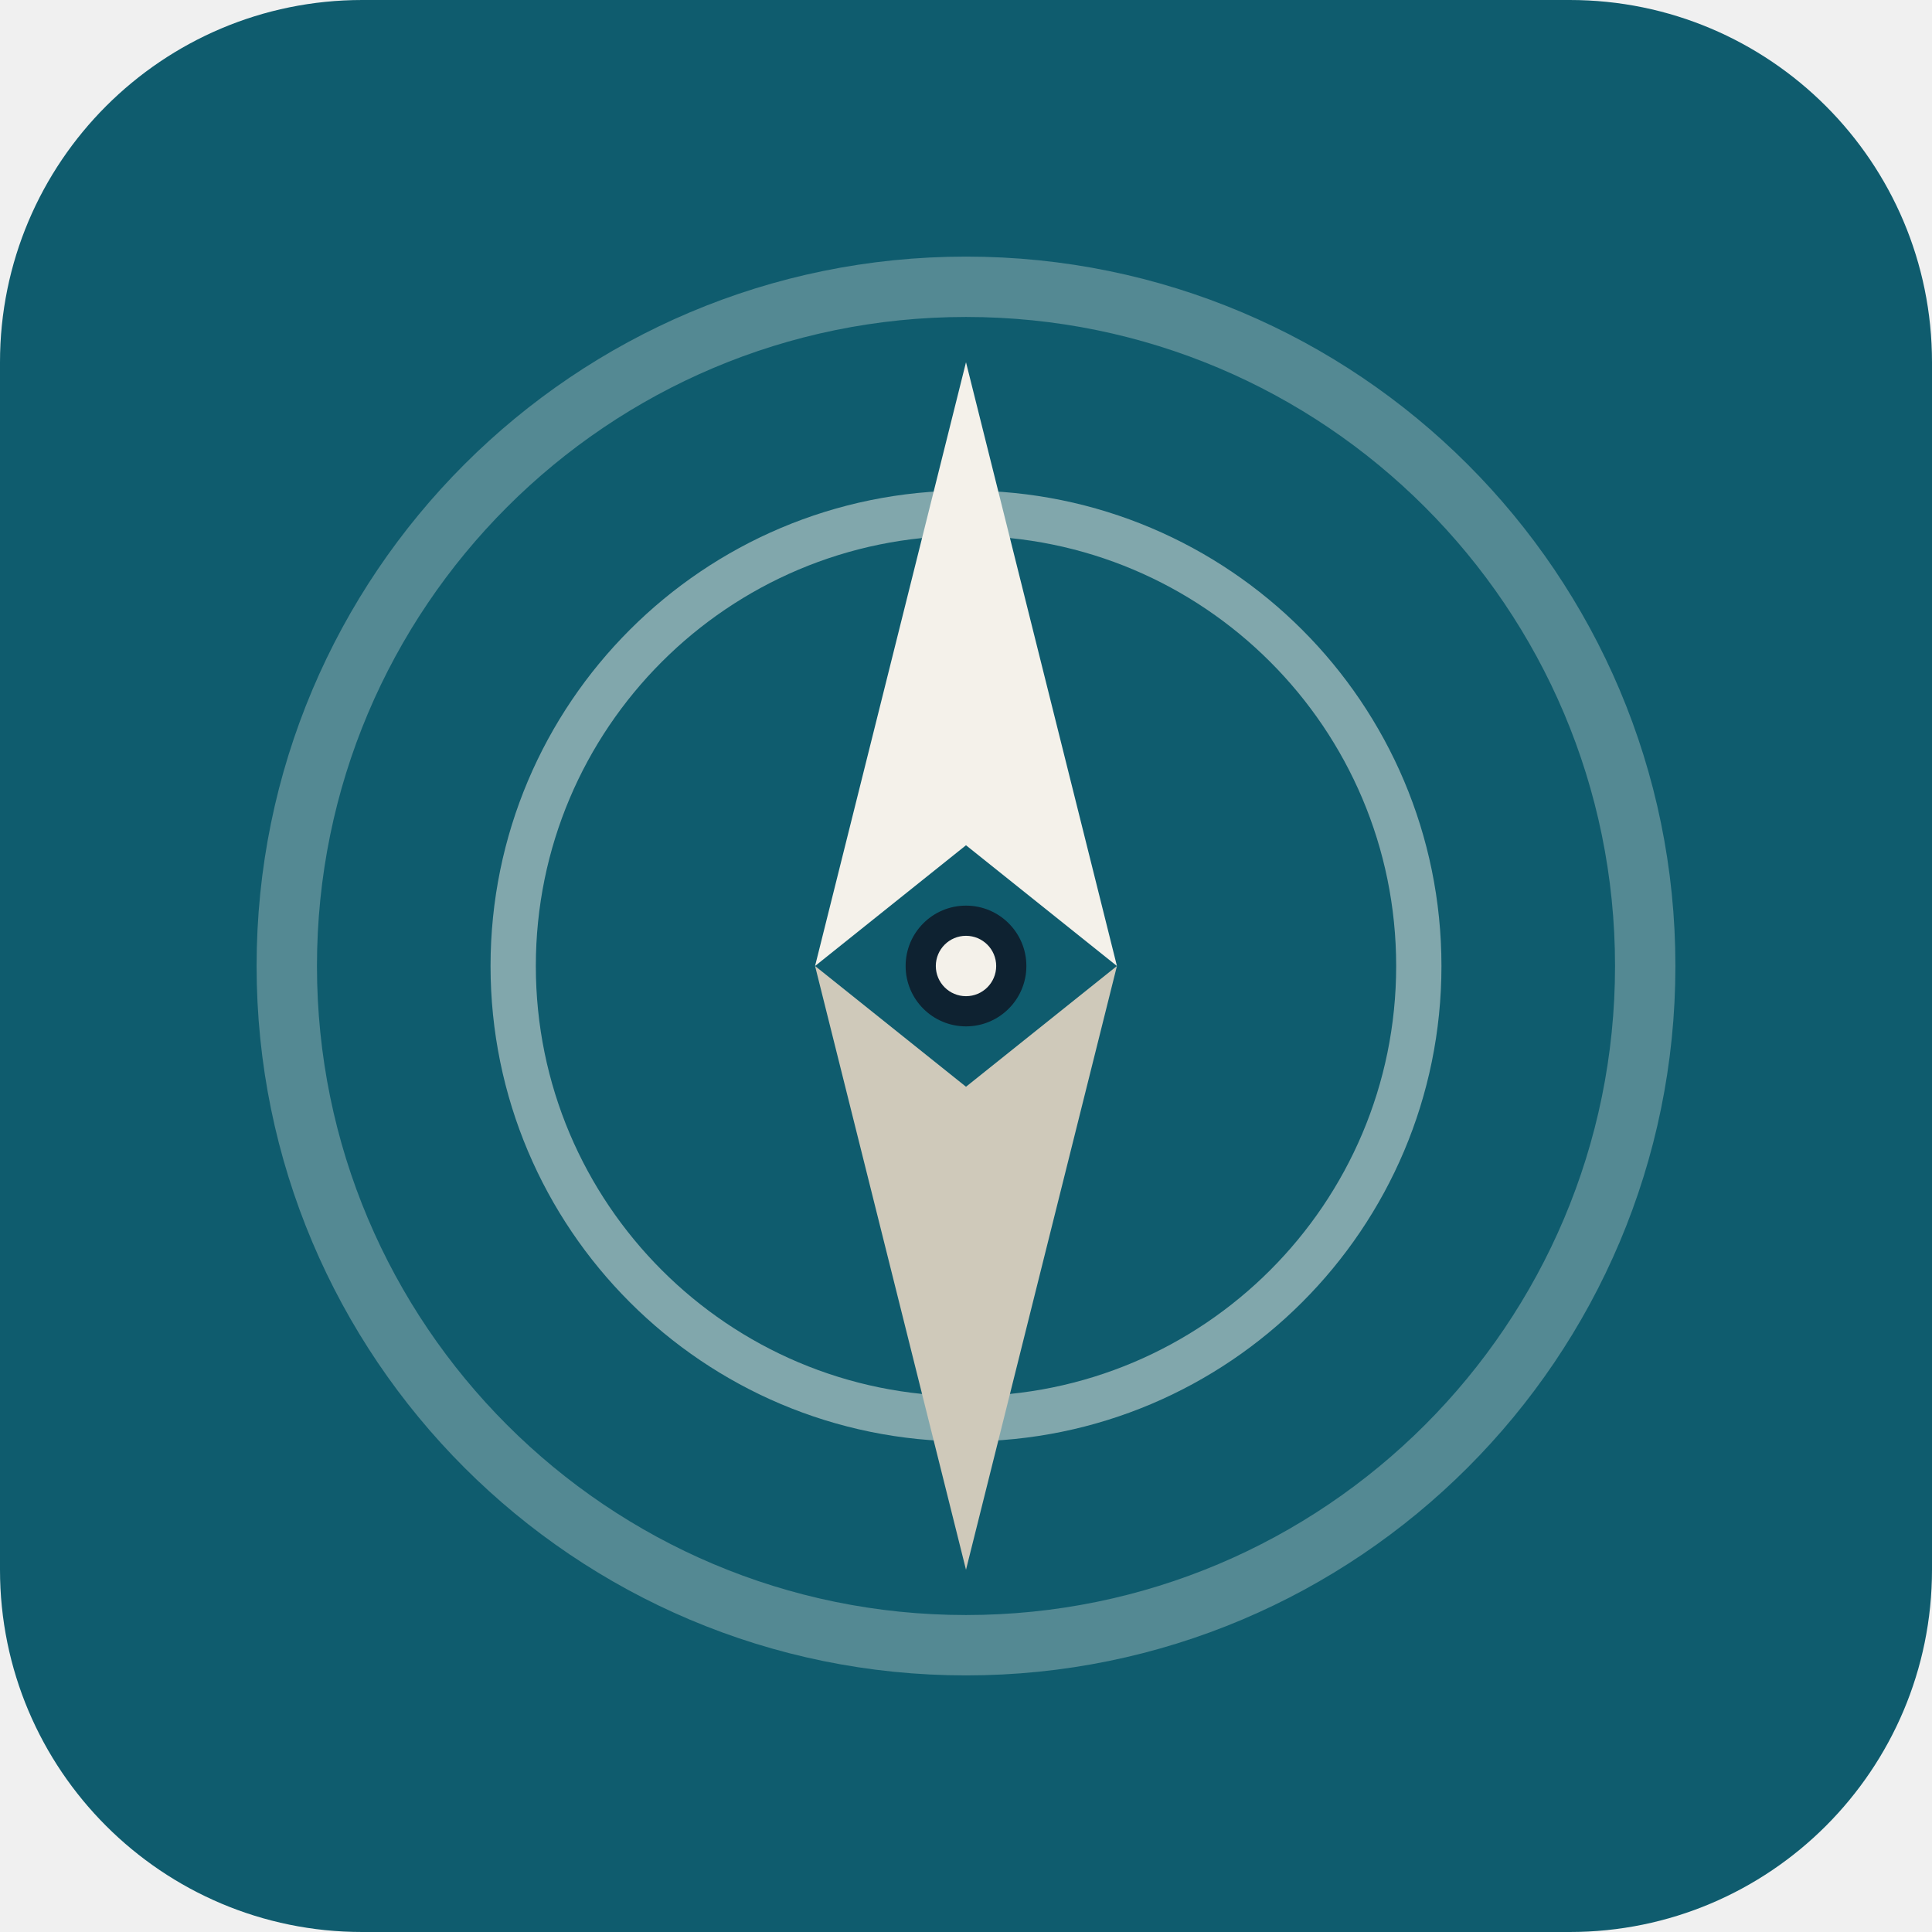
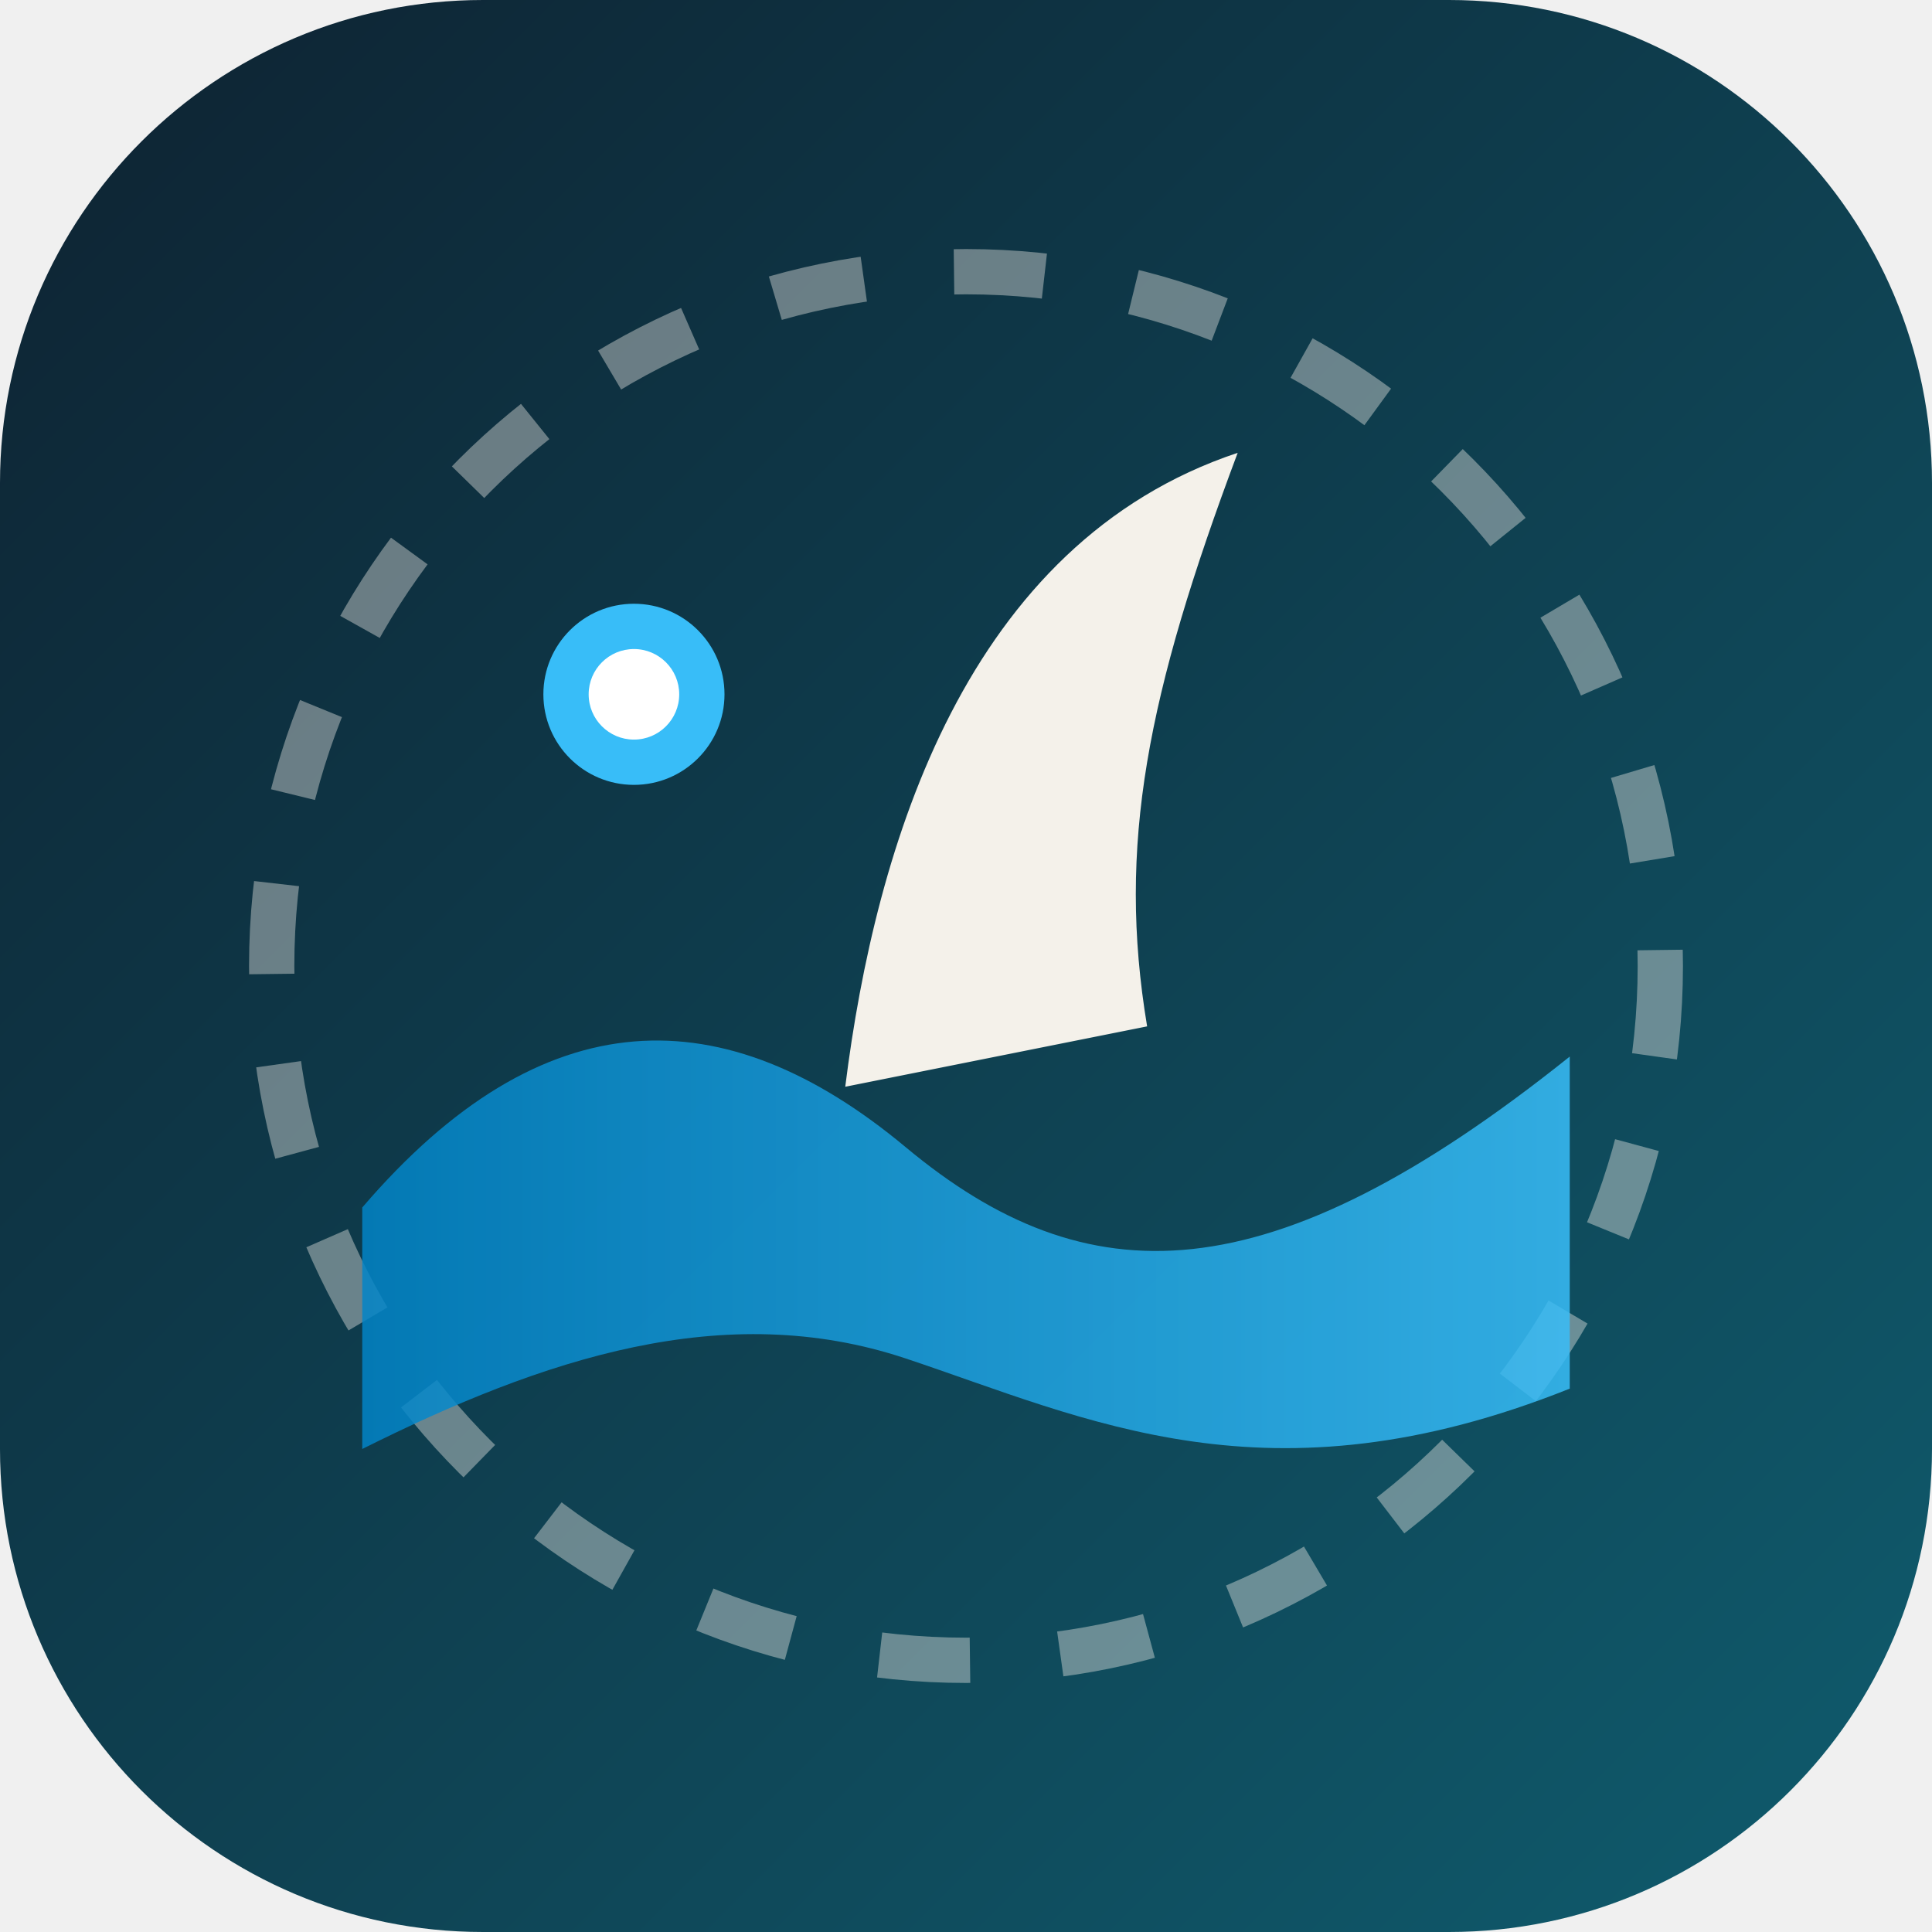
- <svg xmlns="http://www.w3.org/2000/svg" viewBox="0 0 512 512" width="512" height="512">
-   <rect width="512" height="512" rx="96" fill="#0F5C6E" />
-   <circle cx="256" cy="256" r="180" fill="none" stroke="#F4F1EA" stroke-width="16" opacity="0.3" />
-   <circle cx="256" cy="256" r="120" fill="none" stroke="#F4F1EA" stroke-width="12" opacity="0.5" />
-   <polygon points="256,96 296,256 256,224 216,256" fill="#F4F1EA" />
-   <polygon points="256,416 296,256 256,288 216,256" fill="#CFC9BA" />
-   <circle cx="256" cy="256" r="16" fill="#0E2231" />
-   <circle cx="256" cy="256" r="8" fill="#F4F1EA" />
+ <svg xmlns="http://www.w3.org/2000/svg" viewBox="0 0 64 64" width="64" height="64">
+   <defs>
+     <linearGradient id="orcaGrad" x1="0%" y1="0%" x2="100%" y2="100%">
+       <stop offset="0%" stop-color="#0E2231" />
+       <stop offset="100%" stop-color="#0F5C6E" />
+     </linearGradient>
+     <linearGradient id="waveGrad" x1="0%" y1="0%" x2="100%" y2="0%">
+       <stop offset="0%" stop-color="#0284C7" />
+       <stop offset="100%" stop-color="#38BDF8" />
+     </linearGradient>
+   </defs>
+   <rect width="64" height="64" rx="16" fill="url(#orcaGrad)" />
+   <circle cx="32" cy="32" r="23" fill="none" stroke="#F4F1EA" stroke-width="1.5" stroke-dasharray="3 3" opacity="0.4" />
+   <path d="M12 40 C 18 33, 24 33, 30 38 C 36 43, 42 43, 52 35 L 52 46 C 42 50, 36 47, 30 45 C 24 43, 18 45, 12 48 Z" fill="url(#waveGrad)" opacity="0.85" />
+   <path d="M 28 36 C 29 28, 32 18, 41 15 C 38 23, 37 28, 38 34 Z" fill="#F4F1EA" />
+   <circle cx="21" cy="23" r="3" fill="#38BDF8" />
+   <circle cx="21" cy="23" r="1.5" fill="#FFFFFF" />
</svg>
